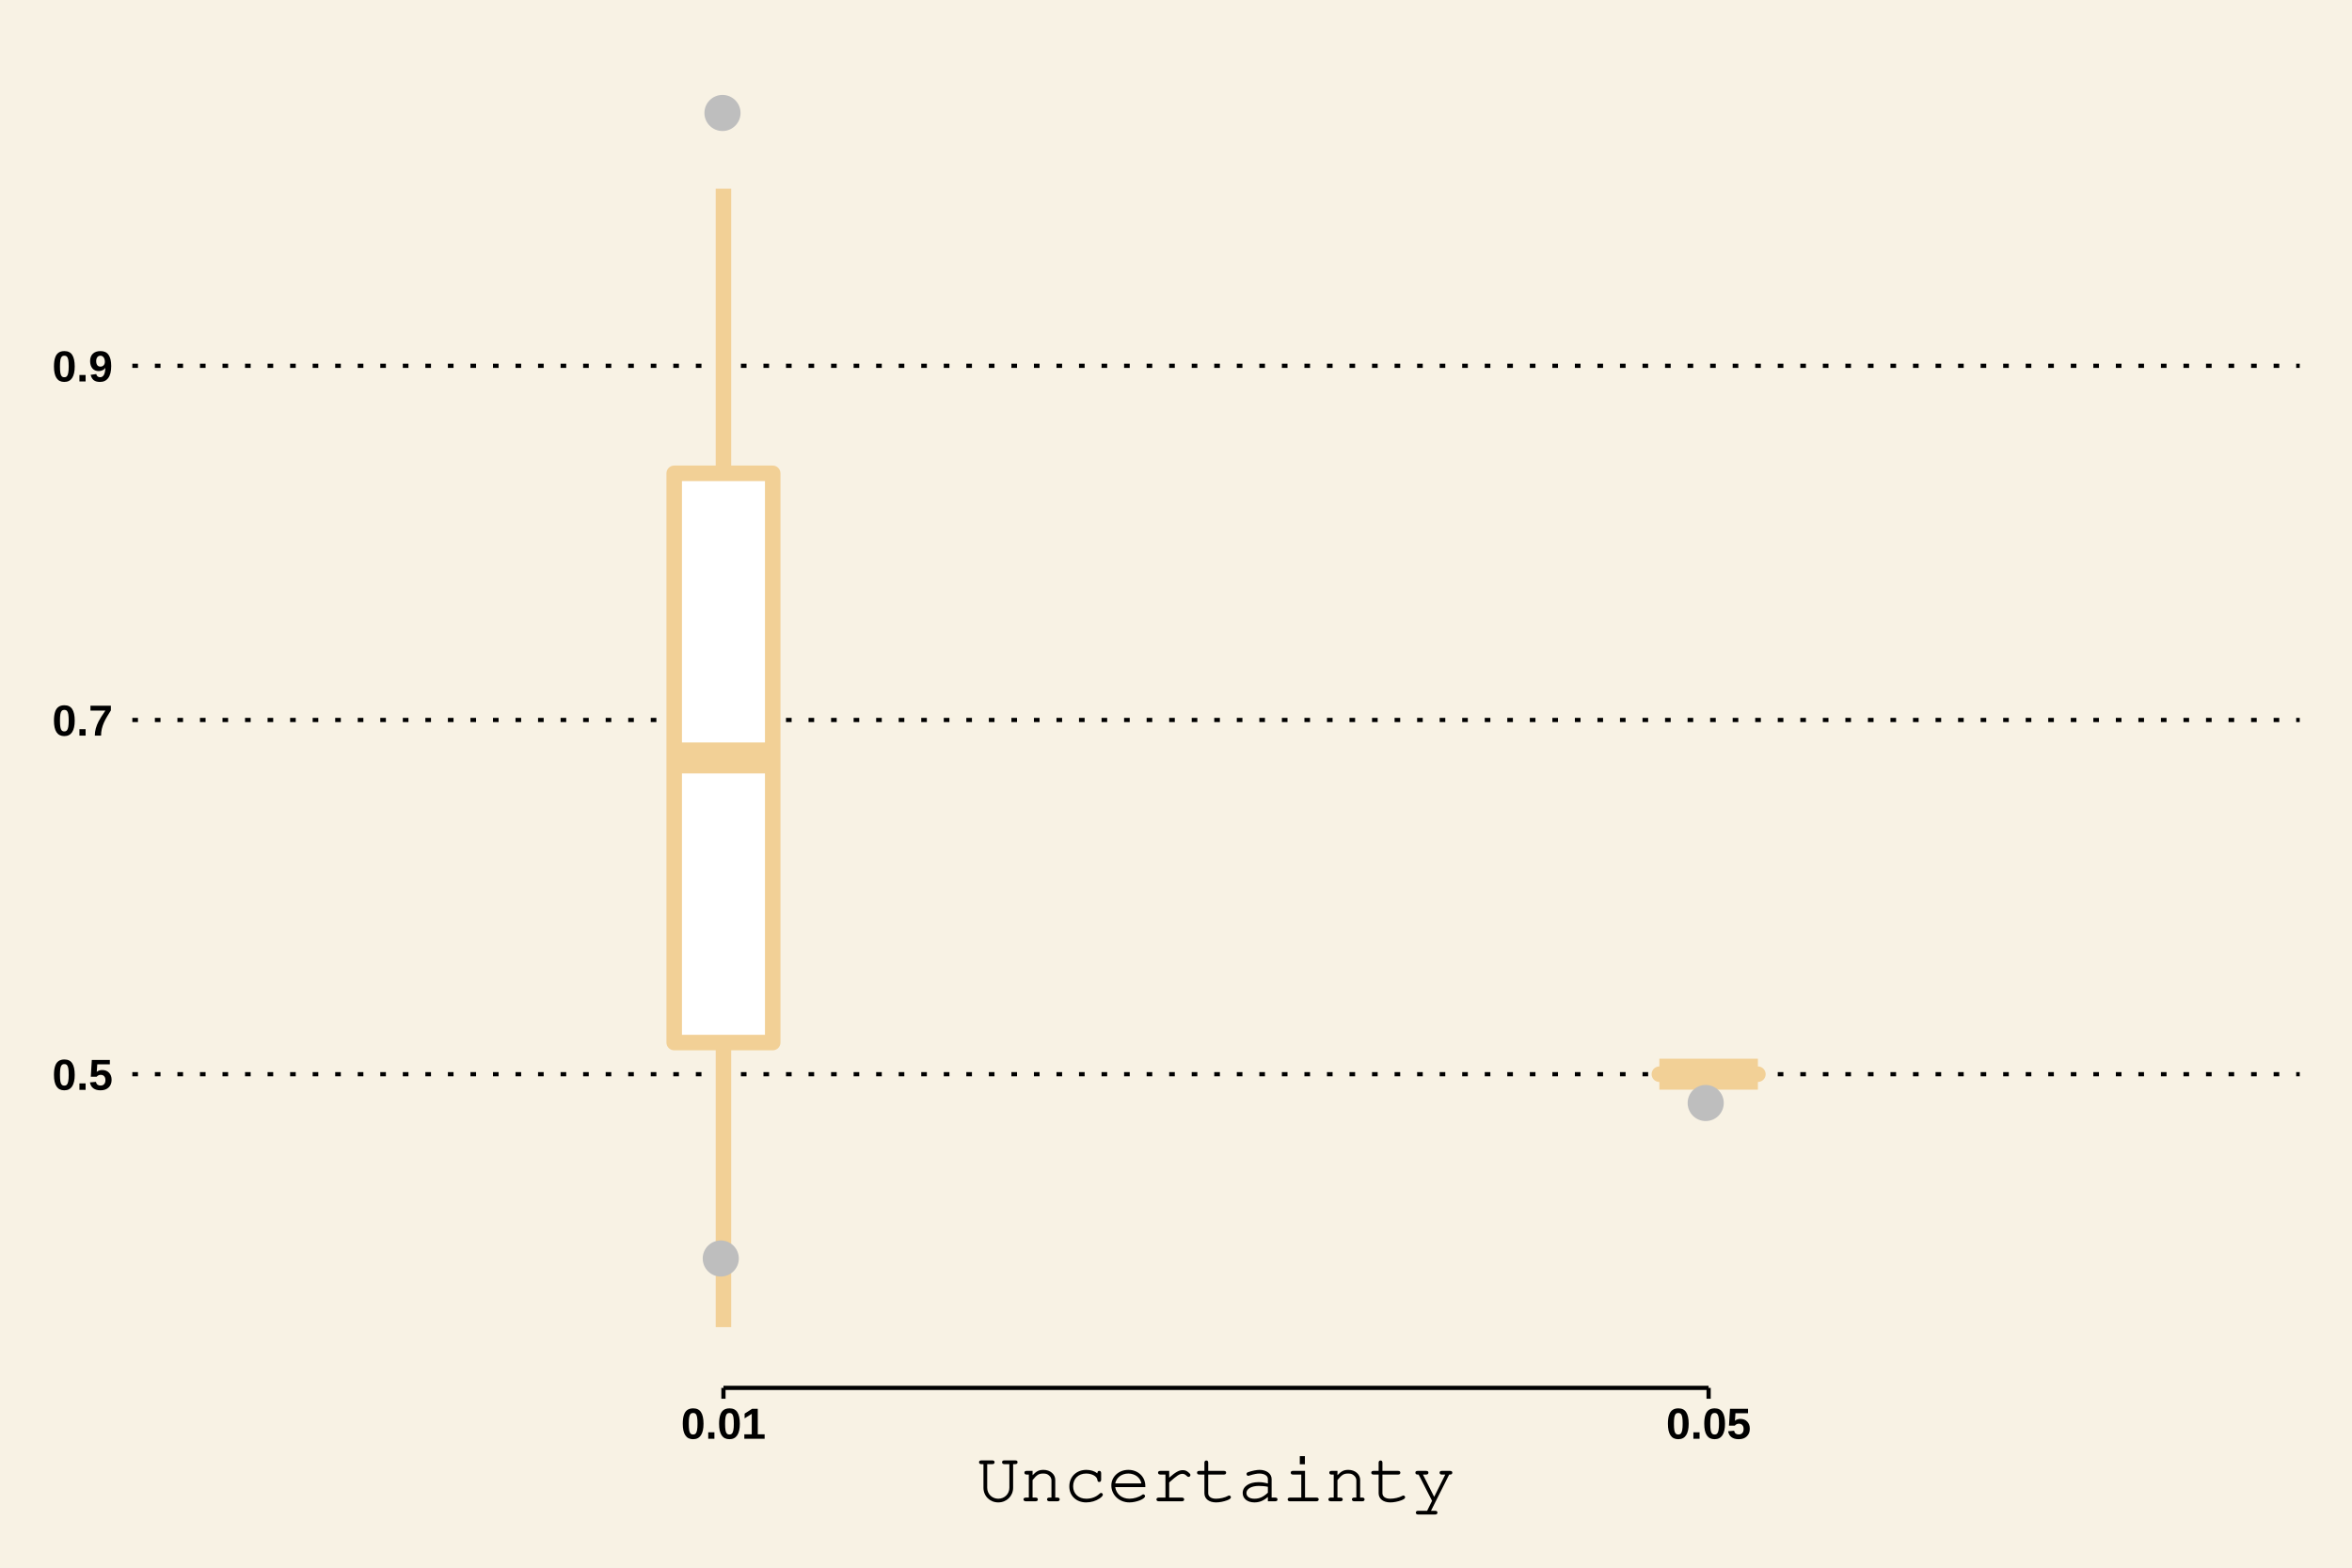
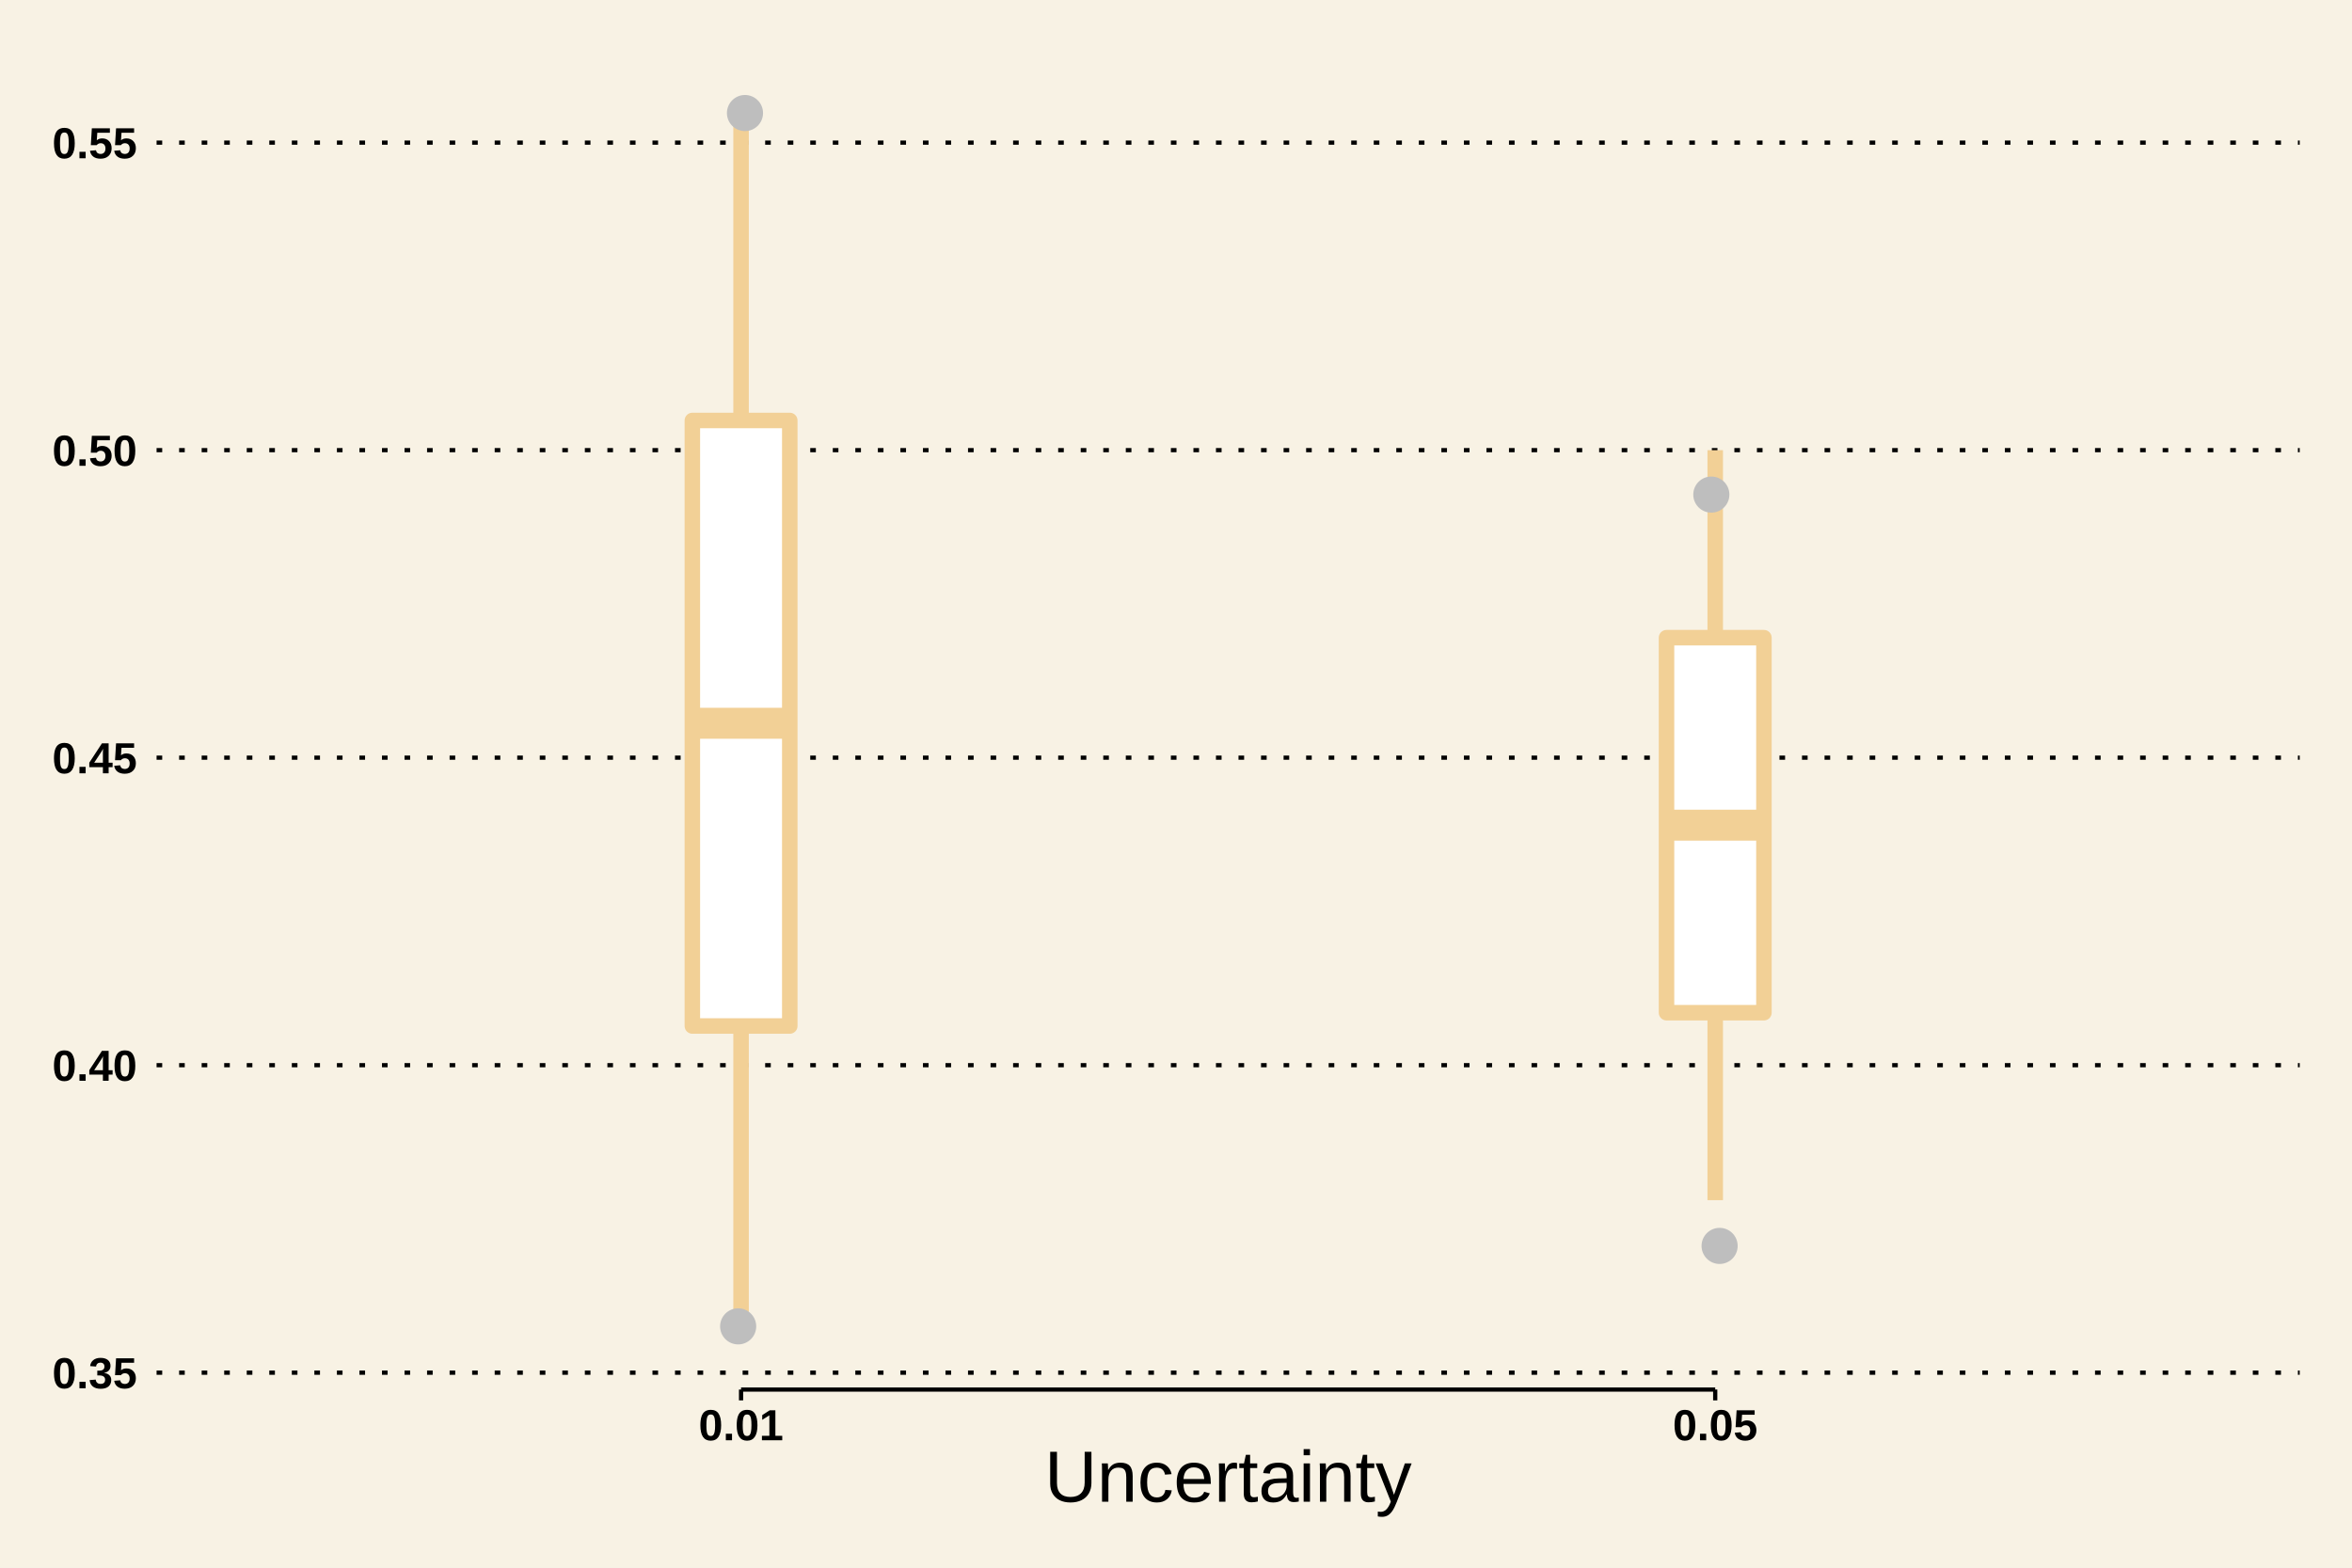
<svg xmlns="http://www.w3.org/2000/svg" class="svglite" width="648.00pt" height="432.00pt" viewBox="0 0 648.00 432.00">
  <defs>
    <style type="text/css">
    .svglite line, .svglite polyline, .svglite polygon, .svglite path, .svglite rect, .svglite circle {
      fill: none;
      stroke: #000000;
      stroke-linecap: round;
      stroke-linejoin: round;
      stroke-miterlimit: 10.00;
    }
+     .svglite text {
+       white-space: pre;
+     }
  </style>
  </defs>
  <rect width="100%" height="100%" style="stroke: none; fill: #F8F2E4;" />
  <defs>
    <clipPath id="cpMC4wMHw2NDguMDB8MC4wMHw0MzIuMDA=">
      <rect x="0.00" y="0.00" width="648.00" height="432.00" />
    </clipPath>
  </defs>
  <g clip-path="url(#cpMC4wMHw2NDguMDB8MC4wMHw0MzIuMDA=)">
-     <rect x="0.00" y="0" width="648.00" height="432.00" style="stroke-width: 1.16; stroke: none; fill: #F8F2E4;" />
+     <rect x="-0" y="0" width="648.00" height="432.00" style="stroke-width: 1.16; stroke: none; fill: #F8F2E4;" />
  </g>
  <defs>
-     <clipPath id="cpMzYuNDZ8NjMzLjYwfDE0LjQwfDM4Mi40NQ==">
-       <rect x="36.46" y="14.40" width="597.14" height="368.05" />
+     <clipPath id="cpNDMuMTR8NjMzLjYwfDE0LjQwfDM4Mi45MQ==">
+       <rect x="43.14" y="14.40" width="590.46" height="368.51" />
    </clipPath>
  </defs>
-   <g clip-path="url(#cpMzYuNDZ8NjMzLjYwfDE0LjQwfDM4Mi40NQ==)">
-     <rect x="36.46" y="14.40" width="597.14" height="368.05" style="stroke-width: 1.16; stroke: none; fill: #F8F2E4;" />
-     <polyline points="36.46,296.01 633.60,296.01 " style="stroke-width: 1.16; stroke-dasharray: 1.55,4.66; stroke-linecap: butt;" />
-     <polyline points="36.46,198.40 633.60,198.40 " style="stroke-width: 1.16; stroke-dasharray: 1.55,4.66; stroke-linecap: butt;" />
-     <polyline points="36.46,100.80 633.60,100.80 " style="stroke-width: 1.16; stroke-dasharray: 1.55,4.66; stroke-linecap: butt;" />
-     <line x1="199.32" y1="130.43" x2="199.32" y2="52.00" style="stroke-width: 4.27; stroke: #F2D096; stroke-linecap: butt;" />
-     <line x1="199.32" y1="287.29" x2="199.32" y2="365.72" style="stroke-width: 4.27; stroke: #F2D096; stroke-linecap: butt;" />
-     <polygon points="185.75,130.43 185.75,287.29 212.89,287.29 212.89,130.43 185.75,130.43 " style="stroke-width: 4.27; stroke: #F2D096; fill: #FFFFFF;" />
-     <line x1="185.75" y1="208.86" x2="212.89" y2="208.86" style="stroke-width: 8.54; stroke: #F2D096; stroke-linecap: butt;" />
-     <line x1="470.74" y1="296.01" x2="470.74" y2="296.01" style="stroke-width: 4.27; stroke: #F2D096; stroke-linecap: butt;" />
-     <line x1="470.74" y1="296.01" x2="470.74" y2="296.01" style="stroke-width: 4.27; stroke: #F2D096; stroke-linecap: butt;" />
-     <polygon points="457.17,296.01 457.17,296.01 484.32,296.01 484.32,296.01 457.17,296.01 " style="stroke-width: 4.27; stroke: #F2D096; fill: #FFFFFF;" />
-     <line x1="457.17" y1="296.01" x2="484.32" y2="296.01" style="stroke-width: 8.54; stroke: #F2D096; stroke-linecap: butt;" />
-     <circle cx="198.58" cy="346.80" r="4.62" style="stroke-width: 0.71; stroke: #BEBEBE; fill: #BEBEBE;" />
-     <circle cx="199.05" cy="31.13" r="4.62" style="stroke-width: 0.71; stroke: #BEBEBE; fill: #BEBEBE;" />
-     <circle cx="469.94" cy="303.95" r="4.62" style="stroke-width: 0.71; stroke: #BEBEBE; fill: #BEBEBE;" />
-     <rect x="36.46" y="14.40" width="597.14" height="368.05" style="stroke-width: 1.16; stroke: none;" />
+   <g clip-path="url(#cpNDMuMTR8NjMzLjYwfDE0LjQwfDM4Mi45MQ==)">
+     <rect x="43.14" y="14.40" width="590.46" height="368.51" style="stroke-width: 1.16; stroke: none; fill: #F8F2E4;" />
+     <polyline points="43.14,378.26 633.60,378.26 " style="stroke-width: 1.16; stroke-dasharray: 1.55,4.66; stroke-linecap: butt;" />
+     <polyline points="43.14,293.53 633.60,293.53 " style="stroke-width: 1.16; stroke-dasharray: 1.55,4.66; stroke-linecap: butt;" />
+     <polyline points="43.14,208.79 633.60,208.79 " style="stroke-width: 1.16; stroke-dasharray: 1.55,4.66; stroke-linecap: butt;" />
+     <polyline points="43.14,124.05 633.60,124.05 " style="stroke-width: 1.16; stroke-dasharray: 1.55,4.66; stroke-linecap: butt;" />
+     <polyline points="43.14,39.31 633.60,39.31 " style="stroke-width: 1.16; stroke-dasharray: 1.55,4.66; stroke-linecap: butt;" />
+     <line x1="204.17" y1="115.87" x2="204.17" y2="32.44" style="stroke-width: 4.27; stroke: #F2D096; stroke-linecap: butt;" />
+     <line x1="204.17" y1="282.73" x2="204.17" y2="366.16" style="stroke-width: 4.27; stroke: #F2D096; stroke-linecap: butt;" />
+     <polygon points="190.75,115.87 190.75,282.73 217.59,282.73 217.59,115.87 190.75,115.87 " style="stroke-width: 4.27; stroke: #F2D096; fill: #FFFFFF;" />
+     <line x1="190.75" y1="199.30" x2="217.59" y2="199.30" style="stroke-width: 8.54; stroke: #F2D096; stroke-linecap: butt;" />
+     <line x1="472.56" y1="175.72" x2="472.56" y2="124.05" style="stroke-width: 4.27; stroke: #F2D096; stroke-linecap: butt;" />
+     <line x1="472.56" y1="279.06" x2="472.56" y2="330.73" style="stroke-width: 4.27; stroke: #F2D096; stroke-linecap: butt;" />
+     <polygon points="459.14,175.72 459.14,279.06 485.98,279.06 485.98,175.72 459.14,175.72 " style="stroke-width: 4.27; stroke: #F2D096; fill: #FFFFFF;" />
+     <line x1="459.14" y1="227.39" x2="485.98" y2="227.39" style="stroke-width: 8.54; stroke: #F2D096; stroke-linecap: butt;" />
+     <circle cx="203.37" cy="365.50" r="4.62" style="stroke-width: 0.71; stroke: #BEBEBE; fill: #BEBEBE;" />
+     <circle cx="205.25" cy="31.15" r="4.62" style="stroke-width: 0.71; stroke: #BEBEBE; fill: #BEBEBE;" />
+     <circle cx="471.49" cy="136.29" r="4.62" style="stroke-width: 0.71; stroke: #BEBEBE; fill: #BEBEBE;" />
+     <circle cx="473.77" cy="343.33" r="4.62" style="stroke-width: 0.71; stroke: #BEBEBE; fill: #BEBEBE;" />
+     <rect x="43.14" y="14.40" width="590.46" height="368.51" style="stroke-width: 1.16; stroke: none;" />
  </g>
  <g clip-path="url(#cpMC4wMHw2NDguMDB8MC4wMHw0MzIuMDA=)">
-     <text x="31.08" y="300.33" text-anchor="end" style="font-size: 12.00px; font-weight: bold; font-family: Arial;" textLength="16.68px" lengthAdjust="spacingAndGlyphs">0.5</text>
-     <text x="31.08" y="202.72" text-anchor="end" style="font-size: 12.00px; font-weight: bold; font-family: Arial;" textLength="16.68px" lengthAdjust="spacingAndGlyphs">0.7</text>
-     <text x="31.08" y="105.12" text-anchor="end" style="font-size: 12.00px; font-weight: bold; font-family: Arial;" textLength="16.68px" lengthAdjust="spacingAndGlyphs">0.9</text>
-     <polyline points="199.32,382.45 470.74,382.45 " style="stroke-width: 1.16; stroke-linecap: butt;" />
-     <polyline points="199.32,385.44 199.32,382.45 " style="stroke-width: 1.16; stroke-linecap: butt;" />
-     <polyline points="470.74,385.44 470.74,382.45 " style="stroke-width: 1.16; stroke-linecap: butt;" />
-     <text x="199.32" y="396.47" text-anchor="middle" style="font-size: 12.00px; font-weight: bold; font-family: Arial;" textLength="23.36px" lengthAdjust="spacingAndGlyphs">0.01</text>
-     <text x="470.74" y="396.47" text-anchor="middle" style="font-size: 12.00px; font-weight: bold; font-family: Arial;" textLength="23.36px" lengthAdjust="spacingAndGlyphs">0.05</text>
-     <text x="335.03" y="413.70" text-anchor="middle" style="font-size: 20.00px; font-weight: 0; font-family: Courier;" textLength="132.03px" lengthAdjust="spacingAndGlyphs">Uncertainty</text>
+     <text x="37.76" y="382.56" text-anchor="end" style="font-size: 12.00px; font-weight: bold; font-family: &quot;Arial&quot;;" textLength="23.36px" lengthAdjust="spacingAndGlyphs">0.35</text>
+     <text x="37.76" y="297.82" text-anchor="end" style="font-size: 12.00px; font-weight: bold; font-family: &quot;Arial&quot;;" textLength="23.36px" lengthAdjust="spacingAndGlyphs">0.40</text>
+     <text x="37.76" y="213.09" text-anchor="end" style="font-size: 12.00px; font-weight: bold; font-family: &quot;Arial&quot;;" textLength="23.36px" lengthAdjust="spacingAndGlyphs">0.45</text>
+     <text x="37.76" y="128.35" text-anchor="end" style="font-size: 12.00px; font-weight: bold; font-family: &quot;Arial&quot;;" textLength="23.36px" lengthAdjust="spacingAndGlyphs">0.50</text>
+     <text x="37.76" y="43.61" text-anchor="end" style="font-size: 12.00px; font-weight: bold; font-family: &quot;Arial&quot;;" textLength="23.36px" lengthAdjust="spacingAndGlyphs">0.55</text>
+     <polyline points="204.17,382.91 472.56,382.91 " style="stroke-width: 1.16; stroke-linecap: butt;" />
+     <polyline points="204.17,385.90 204.17,382.91 " style="stroke-width: 1.16; stroke-linecap: butt;" />
+     <polyline points="472.56,385.90 472.56,382.91 " style="stroke-width: 1.16; stroke-linecap: butt;" />
+     <text x="204.17" y="396.88" text-anchor="middle" style="font-size: 12.00px; font-weight: bold; font-family: &quot;Arial&quot;;" textLength="23.36px" lengthAdjust="spacingAndGlyphs">0.01</text>
+     <text x="472.56" y="396.88" text-anchor="middle" style="font-size: 12.00px; font-weight: bold; font-family: &quot;Arial&quot;;" textLength="23.36px" lengthAdjust="spacingAndGlyphs">0.05</text>
+     <text x="338.37" y="413.83" text-anchor="middle" style="font-size: 20.00px; font-family: &quot;Arial&quot;;" textLength="132.03px" lengthAdjust="spacingAndGlyphs">Uncertainty</text>
  </g>
</svg>
